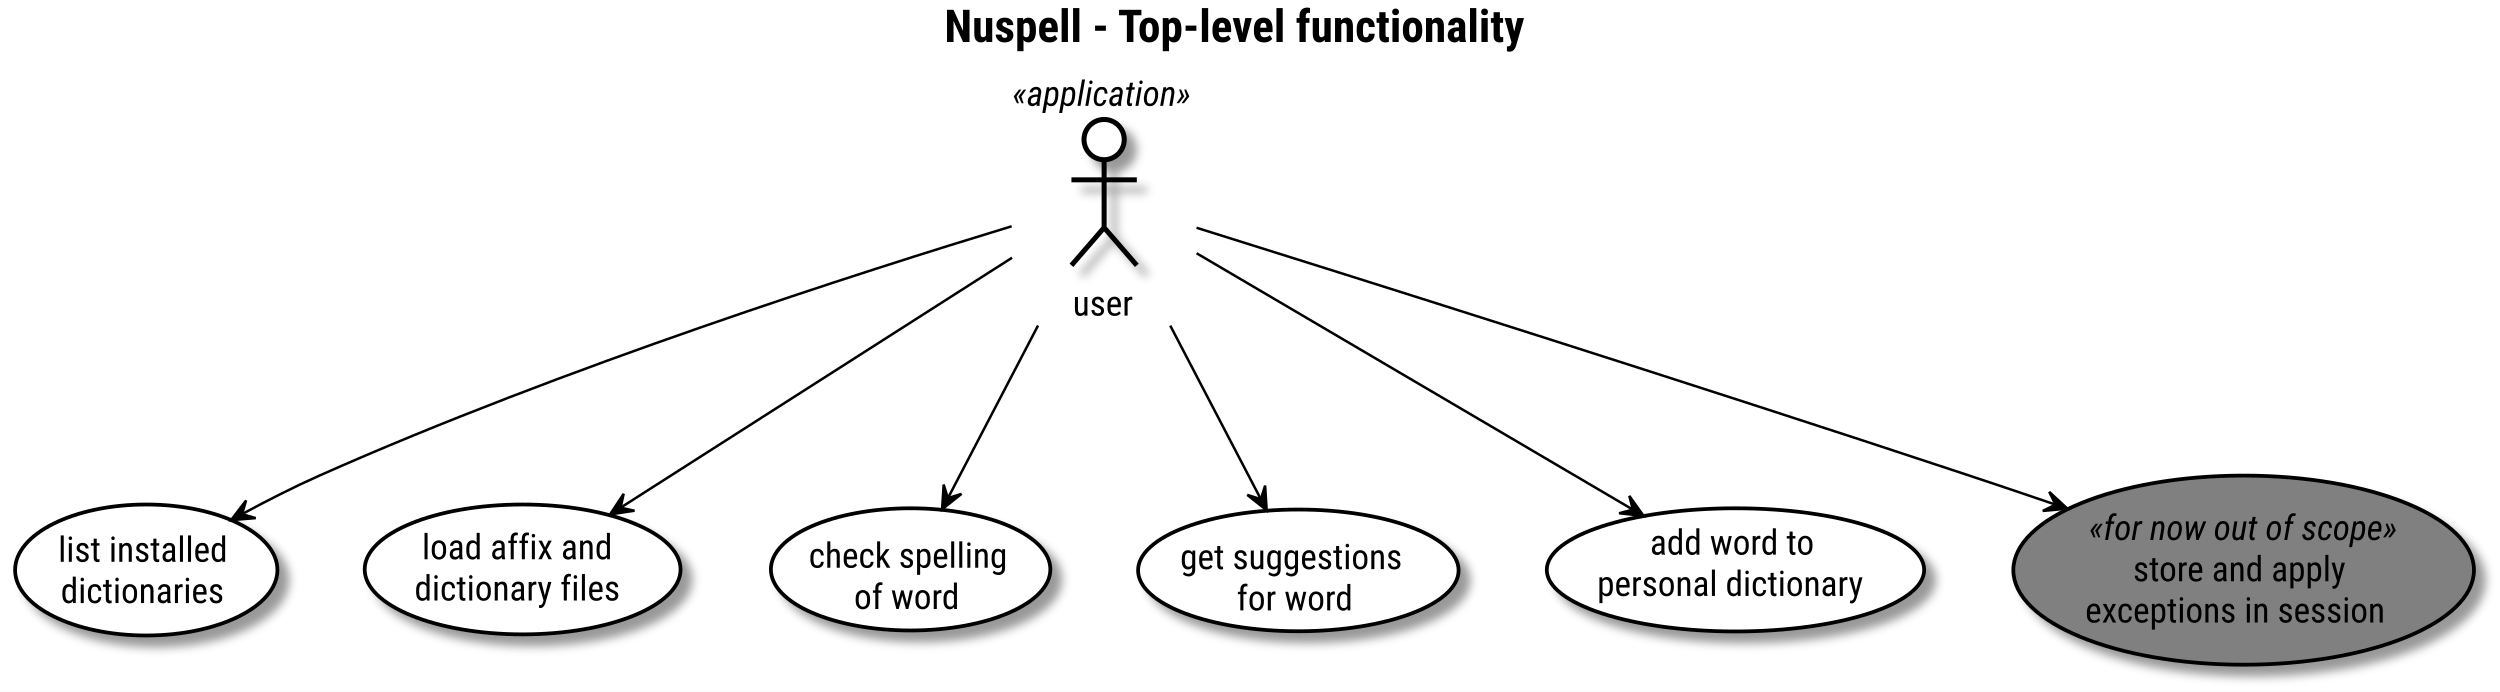
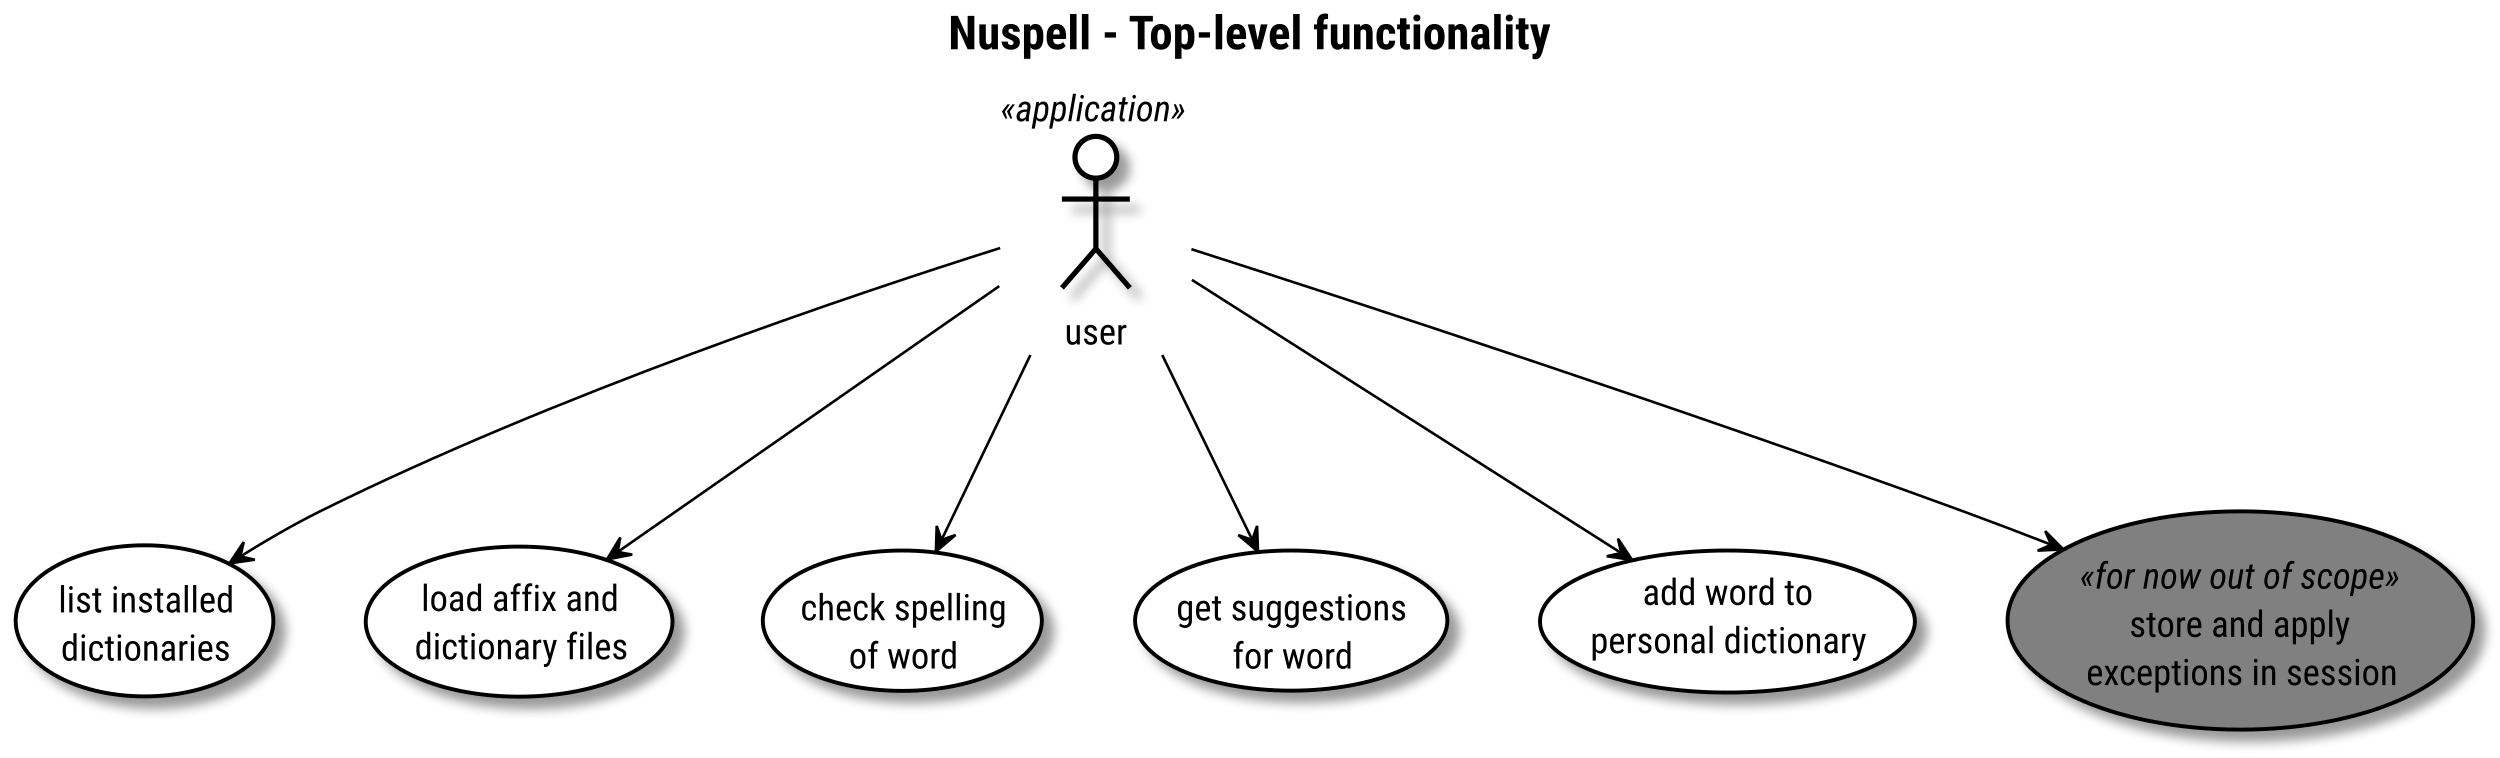
- <svg xmlns="http://www.w3.org/2000/svg" contentScriptType="application/ecmascript" contentStyleType="text/css" height="275px" preserveAspectRatio="none" style="width:994px;height:275px;" version="1.1" viewBox="0 0 994 275" width="994px" zoomAndPan="magnify">
+ <svg xmlns="http://www.w3.org/2000/svg" contentScriptType="application/ecmascript" contentStyleType="text/css" height="290px" preserveAspectRatio="none" style="width:957px;height:290px;" version="1.1" viewBox="0 0 957 290" width="957px" zoomAndPan="magnify">
  <defs>
    <linearGradient id="gcay9cmaxg1hv0" x1="0%" x2="100%" y1="50%" y2="50%">
      <stop offset="0%" stop-color="#FFFFFF" />
      <stop offset="100%" stop-color="#FFFFFF" />
    </linearGradient>
    <filter height="300%" id="fcay9cmaxg1hv" width="300%" x="-1" y="-1">
      <feGaussianBlur result="blurOut" stdDeviation="2.0" />
      <feColorMatrix in="blurOut" result="blurOut2" type="matrix" values="0 0 0 0 0 0 0 0 0 0 0 0 0 0 0 0 0 0 .4 0" />
      <feOffset dx="4.0" dy="4.0" in="blurOut2" result="blurOut3" />
      <feBlend in="SourceGraphic" in2="blurOut3" mode="normal" />
    </filter>
  </defs>
  <g>
-     <rect fill="url(#gcay9cmaxg1hv0)" height="275" style="stroke: none; stroke-width: 1.0;" width="994" x="0" y="0" />
-     <text fill="#000000" font-family="Roboto Condensed" font-size="18" font-weight="bold" lengthAdjust="spacingAndGlyphs" textLength="251" x="375.5" y="16.699">Nuspell - Top-level functionality</text>
-     <ellipse cx="439" cy="55.5" fill="#FFFFFF" filter="url(#fcay9cmaxg1hv)" rx="8" ry="8" style="stroke: #000000; stroke-width: 2.0;" />
-     <path d="M439,63.5 L439,90.5 M426,71.5 L452,71.5 M439,90.5 L426,105.5 M439,90.5 L452,105.5 " fill="none" filter="url(#fcay9cmaxg1hv)" style="stroke: #000000; stroke-width: 2.0;" />
-     <text fill="#000000" font-family="Roboto Condensed" font-size="14" lengthAdjust="spacingAndGlyphs" textLength="25" x="426.5" y="125.488">user</text>
-     <text fill="#000000" font-family="Roboto Condensed" font-size="14" font-style="italic" lengthAdjust="spacingAndGlyphs" textLength="73" x="402.5" y="42.082">«application»</text>
-     <ellipse cx="58.15" cy="226.633" fill="#FFFFFF" filter="url(#fcay9cmaxg1hv)" rx="52.15" ry="26.039" style="stroke: #000000; stroke-width: 1.5;" />
-     <text fill="#000000" font-family="Roboto Condensed" font-size="14" lengthAdjust="spacingAndGlyphs" textLength="70" x="23.15" y="223.364">list installed</text>
-     <text fill="#000000" font-family="Roboto Condensed" font-size="14" lengthAdjust="spacingAndGlyphs" textLength="68" x="24.15" y="239.77">dictionaries</text>
-     <ellipse cx="207.796" cy="226.409" fill="#FFFFFF" filter="url(#fcay9cmaxg1hv)" rx="62.796" ry="25.815" style="stroke: #000000; stroke-width: 1.5;" />
-     <text fill="#000000" font-family="Roboto Condensed" font-size="14" lengthAdjust="spacingAndGlyphs" textLength="80" x="167.796" y="222.356">load affix and</text>
-     <text fill="#000000" font-family="Roboto Condensed" font-size="14" lengthAdjust="spacingAndGlyphs" textLength="86" x="164.796" y="238.762">dictionary files</text>
-     <ellipse cx="362.06" cy="226.385" fill="#FFFFFF" filter="url(#fcay9cmaxg1hv)" rx="55.559" ry="24.291" style="stroke: #000000; stroke-width: 1.5;" />
-     <text fill="#000000" font-family="Roboto Condensed" font-size="14" lengthAdjust="spacingAndGlyphs" textLength="81" x="321.56" y="225.721">check spelling</text>
-     <text fill="#000000" font-family="Roboto Condensed" font-size="14" lengthAdjust="spacingAndGlyphs" textLength="45" x="339.56" y="242.127">of word</text>
-     <ellipse cx="516.219" cy="226.789" fill="#FFFFFF" filter="url(#fcay9cmaxg1hv)" rx="63.719" ry="24.195" style="stroke: #000000; stroke-width: 1.5;" />
-     <text fill="#000000" font-family="Roboto Condensed" font-size="14" lengthAdjust="spacingAndGlyphs" textLength="94" x="469.219" y="226.276">get suggestions</text>
-     <text fill="#000000" font-family="Roboto Condensed" font-size="14" lengthAdjust="spacingAndGlyphs" textLength="49" x="491.719" y="242.682">for word</text>
-     <ellipse cx="690.025" cy="226.579" fill="#FFFFFF" filter="url(#fcay9cmaxg1hv)" rx="75.025" ry="24.485" style="stroke: #000000; stroke-width: 1.5;" />
-     <text fill="#000000" font-family="Roboto Condensed" font-size="14" lengthAdjust="spacingAndGlyphs" textLength="68" x="656.025" y="220.544">add word to</text>
-     <text fill="#000000" font-family="Roboto Condensed" font-size="14" lengthAdjust="spacingAndGlyphs" textLength="110" x="635.025" y="236.951">personal dictionary</text>
-     <ellipse cx="892.073" cy="226.693" fill="#808080" filter="url(#fcay9cmaxg1hv)" rx="91.573" ry="37.599" style="stroke: #000000; stroke-width: 1.5;" />
-     <text fill="#000000" font-family="Roboto Condensed" font-size="14" font-style="italic" lengthAdjust="spacingAndGlyphs" textLength="123" x="830.573" y="214.7">«for now out of scope»</text>
-     <text fill="#000000" font-family="Roboto Condensed" font-size="14" lengthAdjust="spacingAndGlyphs" textLength="88" x="848.073" y="231.106">store and apply</text>
-     <text fill="#000000" font-family="Roboto Condensed" font-size="14" lengthAdjust="spacingAndGlyphs" textLength="126" x="829.073" y="247.512">exceptions in session</text>
-     <path d="M402.24,89.968 C343.144,107.909 223.827,146.041 127,189.094 C116.845,193.609 106.161,199.051 96.314,204.372 " fill="none" id="user-list" style="stroke: #000000; stroke-width: 1.0;" />
-     <polygon fill="#000000" points="91.854,206.804,101.671,206.007,96.244,204.41,97.841,198.983,91.854,206.804" style="stroke: #000000; stroke-width: 1.0;" />
-     <path d="M402.397,102.466 C359.964,129.56 290.317,174.032 246.921,201.742 " fill="none" id="user-load" style="stroke: #000000; stroke-width: 1.0;" />
-     <polygon fill="#000000" points="242.545,204.536,252.283,203.064,246.759,201.845,247.978,196.321,242.545,204.536" style="stroke: #000000; stroke-width: 1.0;" />
-     <path d="M412.716,129.442 C400.828,152.215 387.206,178.31 377.075,197.716 " fill="none" id="user-spell" style="stroke: #000000; stroke-width: 1.0;" />
-     <polygon fill="#000000" points="374.578,202.5,382.289,196.373,376.892,198.068,375.197,192.671,374.578,202.5" style="stroke: #000000; stroke-width: 1.0;" />
-     <path d="M465.284,129.442 C477.252,152.369 490.978,178.662 501.13,198.109 " fill="none" id="user-suggest" style="stroke: #000000; stroke-width: 1.0;" />
-     <polygon fill="#000000" points="503.631,202.899,503.011,193.07,501.317,198.467,495.92,196.772,503.631,202.899" style="stroke: #000000; stroke-width: 1.0;" />
-     <path d="M475.766,100.7 C521.936,127.831 600.908,174.239 648.989,202.494 " fill="none" id="user-personal" style="stroke: #000000; stroke-width: 1.0;" />
-     <polygon fill="#000000" points="653.543,205.17,647.811,197.162,649.232,202.637,643.757,204.059,653.543,205.17" style="stroke: #000000; stroke-width: 1.0;" />
-     <path d="M475.741,90.553 C538.751,110.269 671.419,152.065 783,189.094 C794.052,192.762 805.711,196.699 817.13,200.595 " fill="none" id="user-session" style="stroke: #000000; stroke-width: 1.0;" />
-     <polygon fill="#000000" points="822.007,202.261,814.784,195.566,817.276,200.644,812.197,203.136,822.007,202.261" style="stroke: #000000; stroke-width: 1.0;" />
+     <rect fill="url(#gcay9cmaxg1hv0)" height="290" style="stroke: none; stroke-width: 1.0;" width="957" x="0" y="0" />
+     <text fill="#000000" font-family="Roboto Condensed" font-size="18" font-weight="bold" lengthAdjust="spacingAndGlyphs" textLength="239" x="363" y="18.861">Nuspell - Top-level functionality</text>
+     <ellipse cx="419.5" cy="60.203" fill="#FFFFFF" filter="url(#fcay9cmaxg1hv)" rx="8" ry="8" style="stroke: #000000; stroke-width: 2.0;" />
+     <path d="M419.5,68.203 L419.5,95.203 M406.5,76.203 L432.5,76.203 M419.5,95.203 L406.5,110.203 M419.5,95.203 L432.5,110.203 " fill="none" filter="url(#fcay9cmaxg1hv)" style="stroke: #000000; stroke-width: 2.0;" />
+     <text fill="#000000" font-family="Roboto Condensed" font-size="14" lengthAdjust="spacingAndGlyphs" textLength="24" x="407.5" y="131.873">user</text>
+     <text fill="#000000" font-family="Roboto Condensed" font-size="14" font-style="italic" lengthAdjust="spacingAndGlyphs" textLength="73" x="383" y="46.409">«application»</text>
+     <ellipse cx="55.322" cy="237.657" fill="#FFFFFF" filter="url(#fcay9cmaxg1hv)" rx="49.322" ry="28.918" style="stroke: #000000; stroke-width: 1.5;" />
+     <text fill="#000000" font-family="Roboto Condensed" font-size="14" lengthAdjust="spacingAndGlyphs" textLength="66" x="22.322" y="234.433">list installed</text>
+     <text fill="#000000" font-family="Roboto Condensed" font-size="14" lengthAdjust="spacingAndGlyphs" textLength="64" x="23.322" y="252.896">dictionaries</text>
+     <ellipse cx="198.719" cy="237.959" fill="#FFFFFF" filter="url(#fcay9cmaxg1hv)" rx="58.719" ry="28.72" style="stroke: #000000; stroke-width: 1.5;" />
+     <text fill="#000000" font-family="Roboto Condensed" font-size="14" lengthAdjust="spacingAndGlyphs" textLength="75" x="161.219" y="233.9">load affix and</text>
+     <text fill="#000000" font-family="Roboto Condensed" font-size="14" lengthAdjust="spacingAndGlyphs" textLength="80" x="158.719" y="252.364">dictionary files</text>
+     <ellipse cx="345.412" cy="237.606" fill="#FFFFFF" filter="url(#fcay9cmaxg1hv)" rx="53.412" ry="26.867" style="stroke: #000000; stroke-width: 1.5;" />
+     <text fill="#000000" font-family="Roboto Condensed" font-size="14" lengthAdjust="spacingAndGlyphs" textLength="78" x="306.412" y="237.447">check spelling</text>
+     <text fill="#000000" font-family="Roboto Condensed" font-size="14" lengthAdjust="spacingAndGlyphs" textLength="41" x="324.912" y="255.911">of word</text>
+     <ellipse cx="494.272" cy="237.563" fill="#FFFFFF" filter="url(#fcay9cmaxg1hv)" rx="59.773" ry="26.824" style="stroke: #000000; stroke-width: 1.5;" />
+     <text fill="#000000" font-family="Roboto Condensed" font-size="14" lengthAdjust="spacingAndGlyphs" textLength="88" x="450.272" y="237.472">get suggestions</text>
+     <text fill="#000000" font-family="Roboto Condensed" font-size="14" lengthAdjust="spacingAndGlyphs" textLength="45" x="471.772" y="255.936">for word</text>
+     <ellipse cx="661.261" cy="237.922" fill="#FFFFFF" filter="url(#fcay9cmaxg1hv)" rx="71.761" ry="27.183" style="stroke: #000000; stroke-width: 1.5;" />
+     <text fill="#000000" font-family="Roboto Condensed" font-size="14" lengthAdjust="spacingAndGlyphs" textLength="65" x="628.761" y="231.575">add word to</text>
+     <text fill="#000000" font-family="Roboto Condensed" font-size="14" lengthAdjust="spacingAndGlyphs" textLength="105" x="608.761" y="250.039">personal dictionary</text>
+     <ellipse cx="857.613" cy="237.519" fill="#808080" filter="url(#fcay9cmaxg1hv)" rx="89.113" ry="41.78" style="stroke: #000000; stroke-width: 1.5;" />
+     <text fill="#000000" font-family="Roboto Condensed" font-size="14" font-style="italic" lengthAdjust="spacingAndGlyphs" textLength="123" x="796.113" y="225.339">«for now out of scope»</text>
+     <text fill="#000000" font-family="Roboto Condensed" font-size="14" lengthAdjust="spacingAndGlyphs" textLength="85" x="815.113" y="243.803">store and apply</text>
+     <text fill="#000000" font-family="Roboto Condensed" font-size="14" lengthAdjust="spacingAndGlyphs" textLength="118" x="798.613" y="262.266">exceptions in session</text>
+     <path d="M382.863,94.939 C325.796,112.96 212.851,150.944 122.5,195.739 C112.367,200.763 101.817,206.903 92.168,212.921 " fill="none" id="user-list" style="stroke: #000000; stroke-width: 1.0;" />
+     <polygon fill="#000000" points="87.803,215.672,97.55,214.256,92.033,213.006,93.284,207.489,87.803,215.672" style="stroke: #000000; stroke-width: 1.0;" />
+     <path d="M382.51,109.515 C342.081,137.687 277.627,182.601 236.72,211.106 " fill="none" id="user-load" style="stroke: #000000; stroke-width: 1.0;" />
+     <polygon fill="#000000" points="232.344,214.155,242.015,212.292,236.447,211.297,237.441,205.728,232.344,214.155" style="stroke: #000000; stroke-width: 1.0;" />
+     <path d="M394.447,135.877 C383.19,159.304 370.28,186.17 360.546,206.428 " fill="none" id="user-spell" style="stroke: #000000; stroke-width: 1.0;" />
+     <polygon fill="#000000" points="358.268,211.167,365.772,204.787,360.434,206.66,358.561,201.322,358.268,211.167" style="stroke: #000000; stroke-width: 1.0;" />
+     <path d="M444.892,135.877 C456.301,159.304 469.385,186.17 479.251,206.428 " fill="none" id="user-suggest" style="stroke: #000000; stroke-width: 1.0;" />
+     <polygon fill="#000000" points="481.559,211.167,481.214,201.324,479.37,206.672,474.022,204.827,481.559,211.167" style="stroke: #000000; stroke-width: 1.0;" />
+     <path d="M456.255,107.129 C500.446,135.251 574.401,182.313 620.431,211.605 " fill="none" id="user-personal" style="stroke: #000000; stroke-width: 1.0;" />
+     <polygon fill="#000000" points="624.797,214.383,619.351,206.176,620.578,211.698,615.056,212.925,624.797,214.383" style="stroke: #000000; stroke-width: 1.0;" />
+     <path d="M456.07,95.389 C517.459,115.099 644.98,156.699 751.5,195.739 C762.396,199.733 773.86,204.1 785.062,208.46 " fill="none" id="user-session" style="stroke: #000000; stroke-width: 1.0;" />
+     <polygon fill="#000000" points="789.843,210.327,782.915,203.327,785.186,208.508,780.005,210.779,789.843,210.327" style="stroke: #000000; stroke-width: 1.0;" />
  </g>
</svg>
